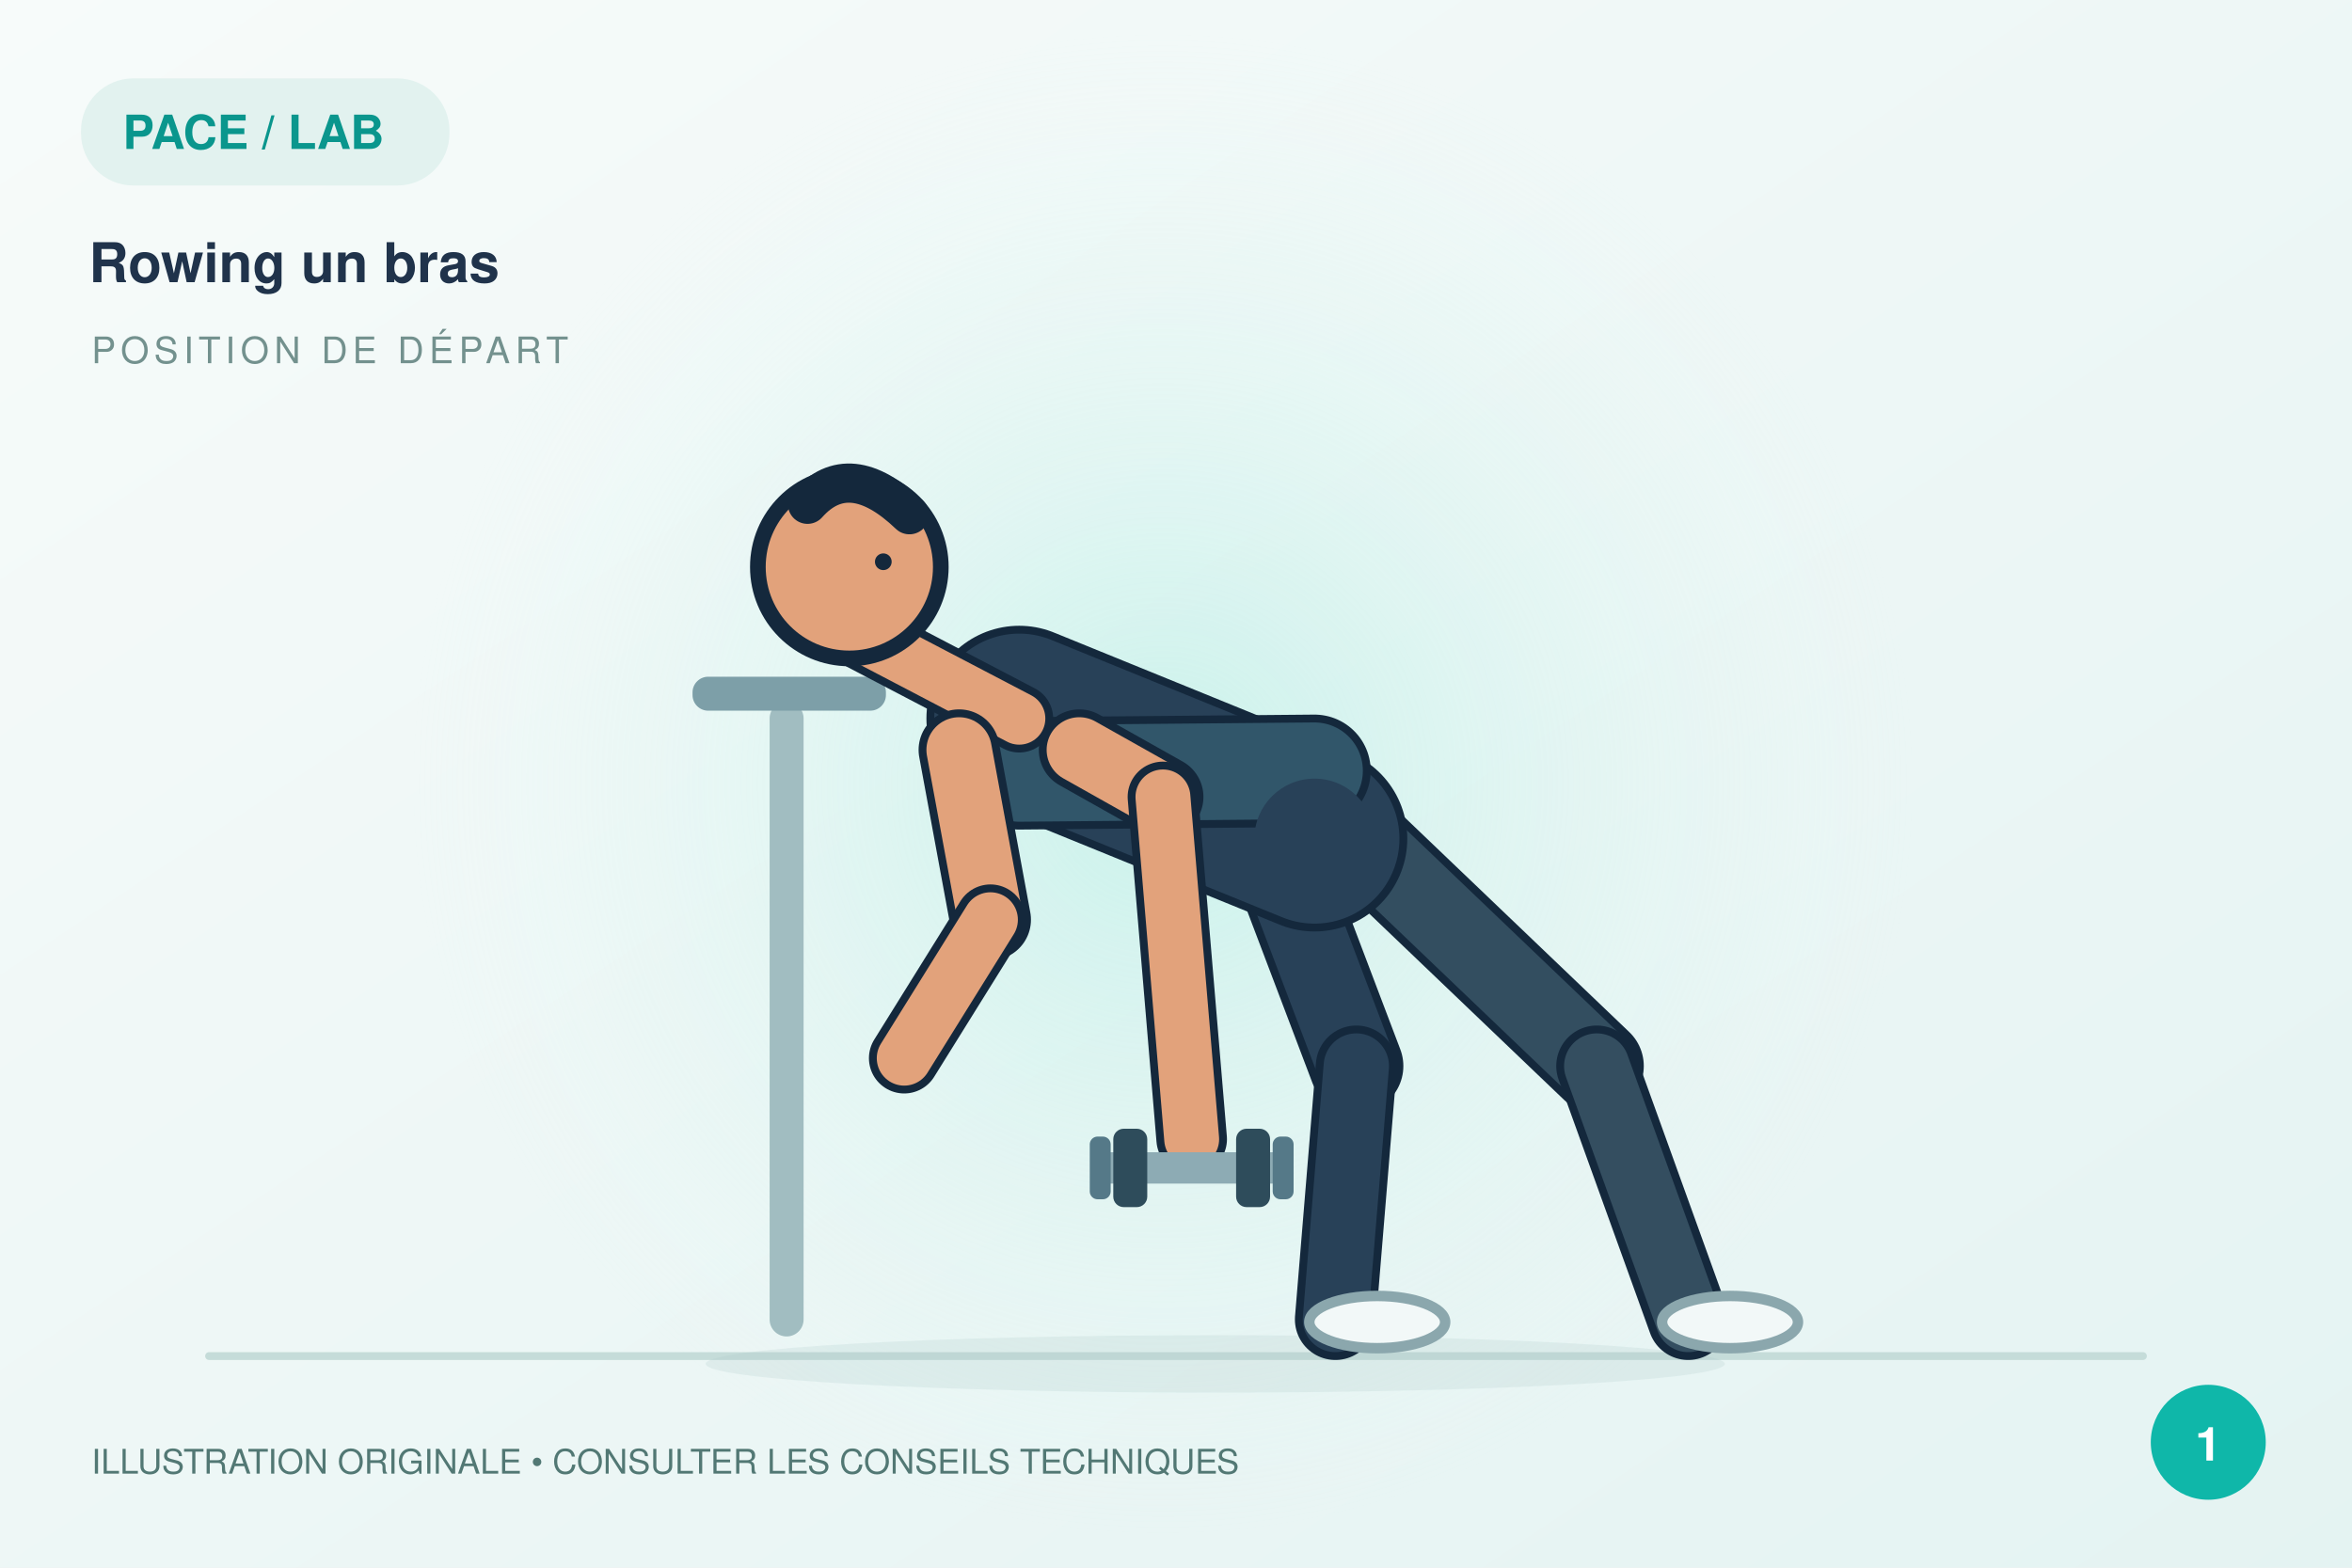
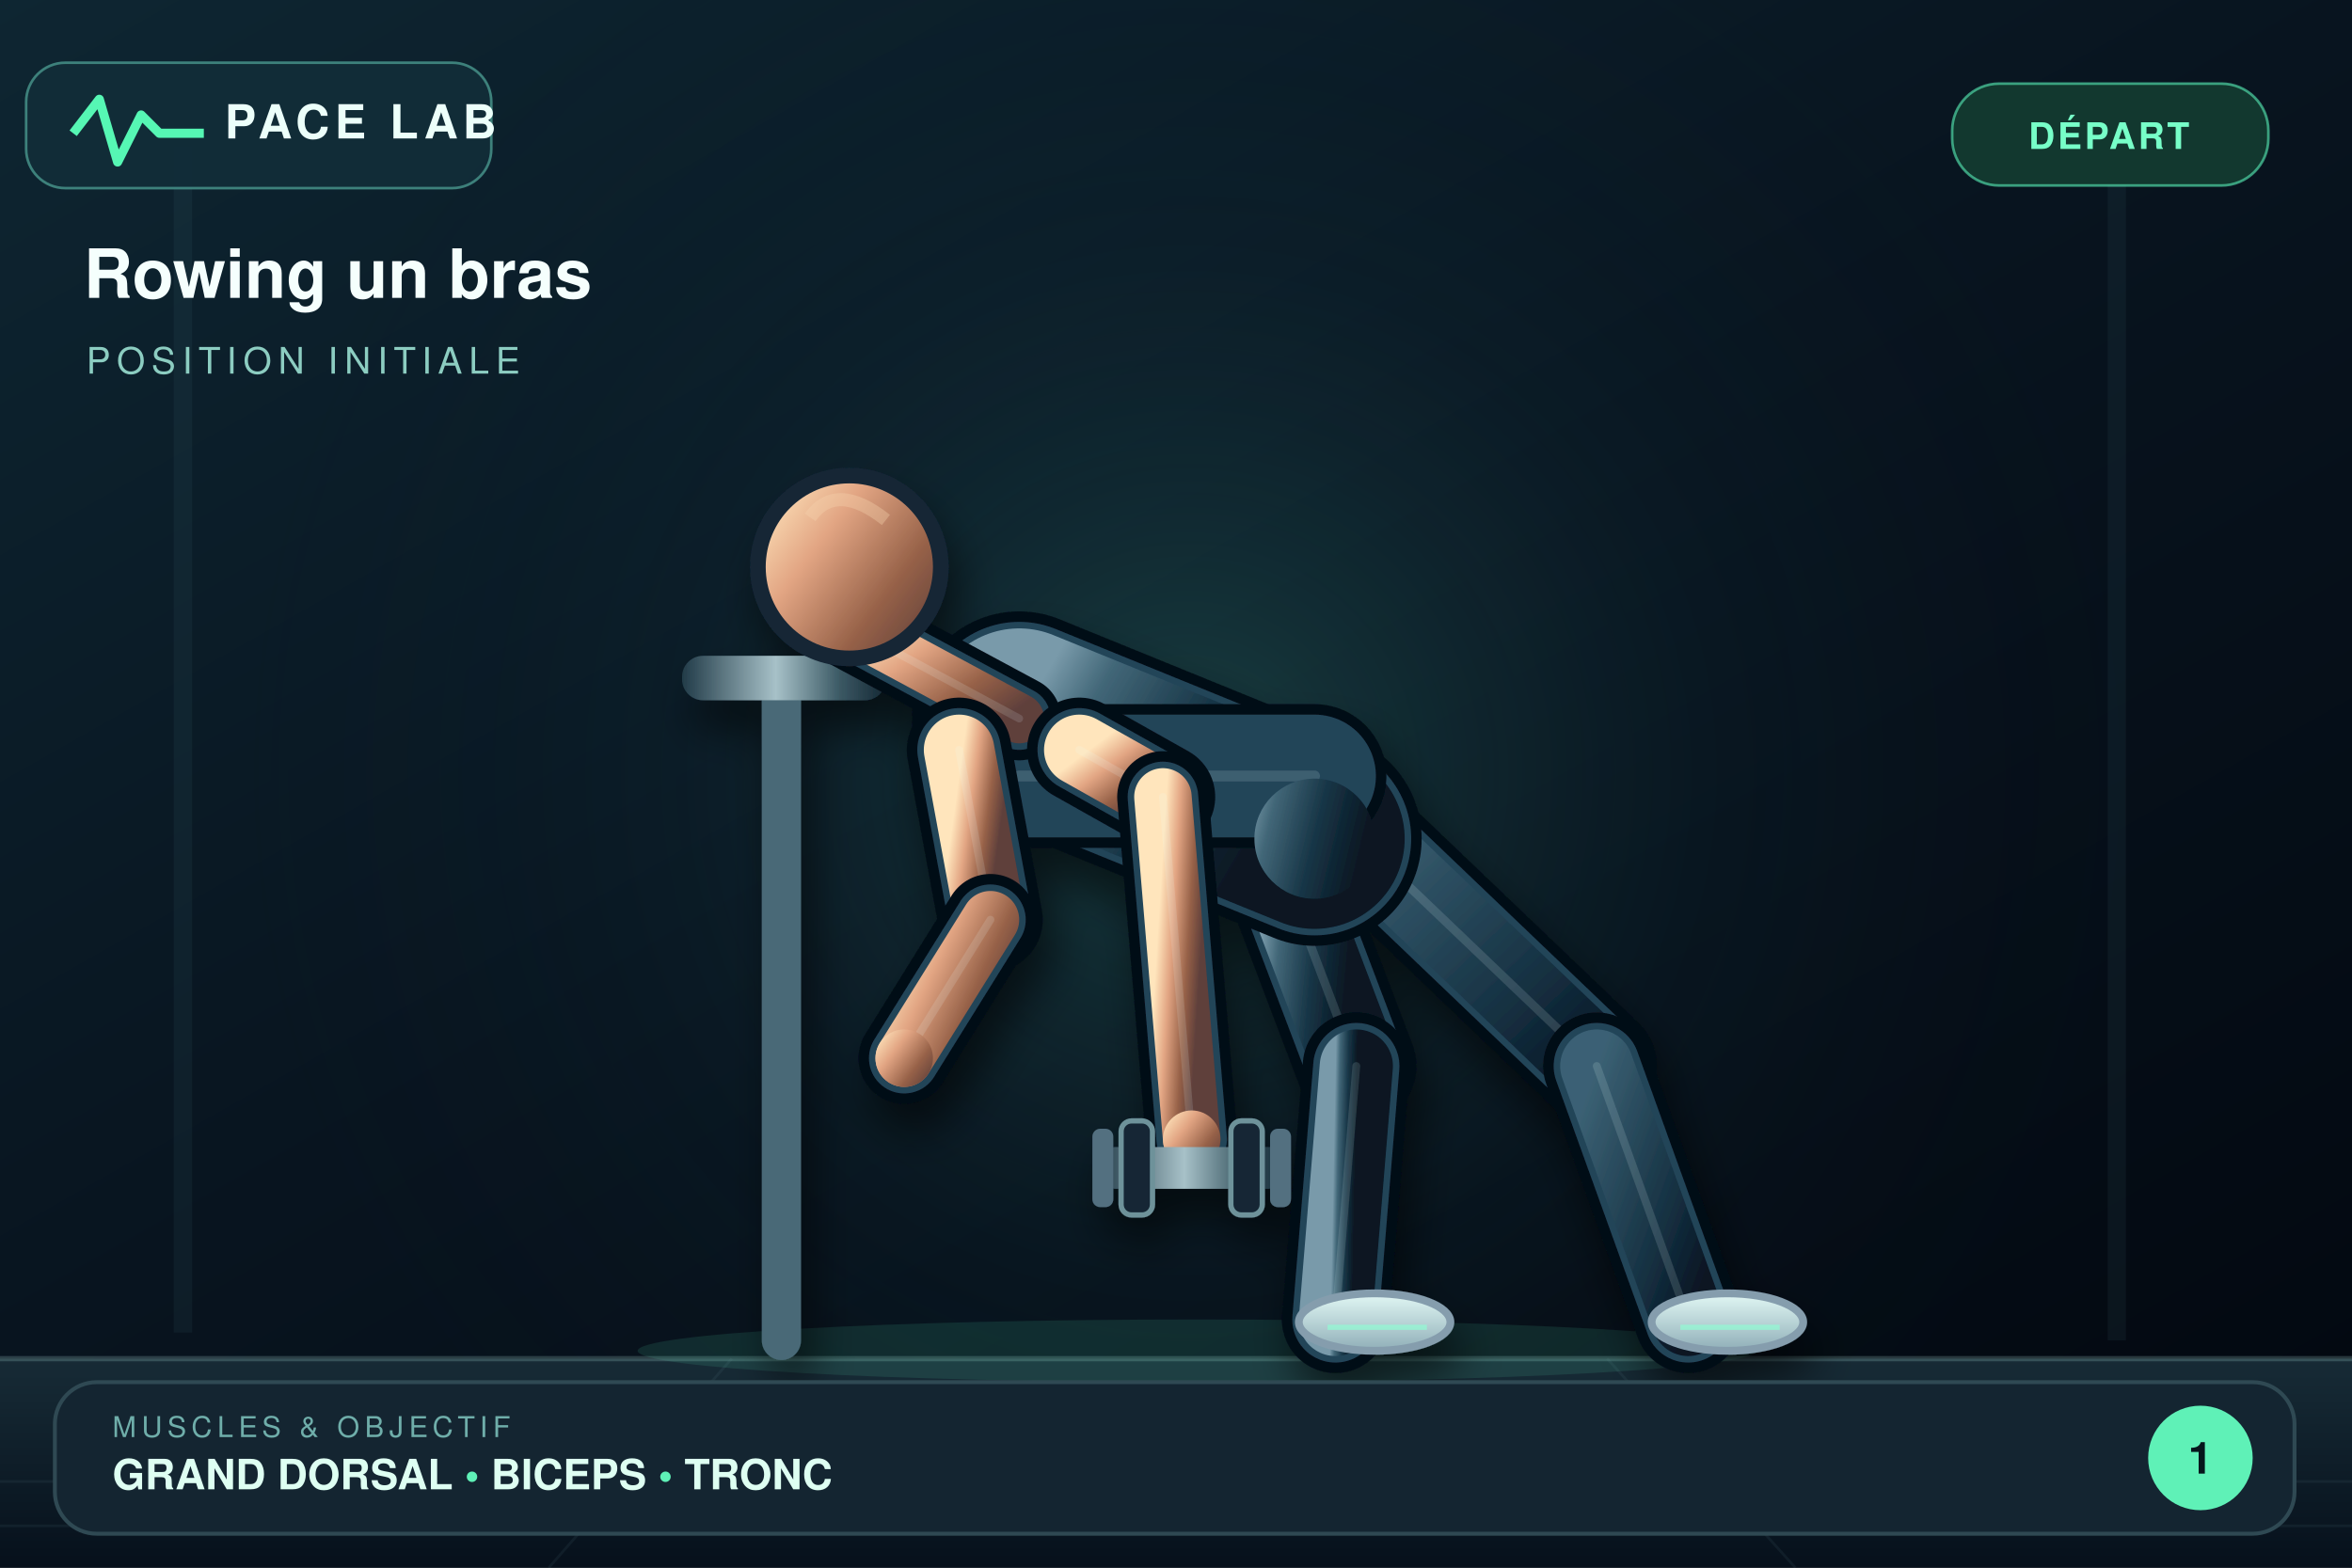
<svg xmlns="http://www.w3.org/2000/svg" width="900" height="600" viewBox="0 0 900 600">
  <defs>
-     <linearGradient id="bg" x1="0" y1="0" x2="1" y2="1">
-       <stop stop-color="#f7fbfa" />
-       <stop offset="1" stop-color="#e4f3f2" />
+     <linearGradient id="bg" x1="0" y1="0" x2=".85" y2="1">
+       <stop stop-color="#0e2632" />
+       <stop offset=".5" stop-color="#08141f" />
+       <stop offset="1" stop-color="#030911" />
    </linearGradient>
-     <radialGradient id="glow">
-       <stop stop-color="#abede2" stop-opacity=".55" />
-       <stop offset="1" stop-color="#dff6f1" stop-opacity="0" />
+     <radialGradient id="light">
+       <stop stop-color="#3d998b" stop-opacity=".32" />
+       <stop offset=".52" stop-color="#1c4750" stop-opacity=".11" />
+       <stop offset="1" stop-color="#04101b" stop-opacity="0" />
    </radialGradient>
-     <marker id="arrow" markerWidth="6" markerHeight="6" refX="3" refY="3" orient="auto">
-       <path d="M0 0 L6 3 L0 6" fill="none" stroke="#0fb7a9" stroke-width="1.5" />
+     <linearGradient id="fabric" x1="0" x2="1" y1="0" y2=".24">
+       <stop stop-color="#799aaa" />
+       <stop offset=".2" stop-color="#426778" />
+       <stop offset=".58" stop-color="#183647" />
+       <stop offset="1" stop-color="#071621" />
+     </linearGradient>
+     <linearGradient id="skin" x1="0" x2="1" y1=".15" y2=".9">
+       <stop stop-color="#ffe5bc" />
+       <stop offset=".32" stop-color="#e2a583" />
+       <stop offset=".7" stop-color="#956047" />
+       <stop offset="1" stop-color="#5e3f3b" />
+     </linearGradient>
+     <linearGradient id="rear" x1="0" x2="1" y1="0" y2="1">
+       <stop stop-color="#3b6174" />
+       <stop offset=".7" stop-color="#142f40" />
+       <stop offset="1" stop-color="#081624" />
+     </linearGradient>
+     <linearGradient id="metal" x1="0" x2="1">
+       <stop stop-color="#213b48" />
+       <stop offset=".46" stop-color="#a7c1c8" />
+       <stop offset=".77" stop-color="#3c5a65" />
+       <stop offset="1" stop-color="#152834" />
+     </linearGradient>
+     <linearGradient id="shoe" x1="0" x2="0" y1="0" y2="1">
+       <stop stop-color="#e2f8f5" />
+       <stop offset="1" stop-color="#8faeb7" />
+     </linearGradient>
+     <linearGradient id="floor" x1="0" y1="0" x2="0" y2="1">
+       <stop stop-color="#172b36" />
+       <stop offset="1" stop-color="#06101b" />
+     </linearGradient>
+     <filter id="shadow" x="-30%" y="-30%" width="160%" height="160%">
+       <feDropShadow dx="4" dy="11" stdDeviation="8" flood-color="#000000" flood-opacity=".55" />
+     </filter>
+     <marker id="arrow" markerWidth="7" markerHeight="7" refX="5" refY="3.5" orient="auto">
+       <path d="M0 0 L6 3.5 L0 7" fill="none" stroke="#6dfdc6" stroke-width="1.7" />
    </marker>
  </defs>
  <rect width="900" height="600" fill="url(#bg)" />
-   <circle cx="445" cy="300" r="290" fill="url(#glow)" />
-   <path d="M 80 519 H 820" stroke="#c5dcd9" stroke-width="3" stroke-linecap="round" />
-   <ellipse cx="465" cy="522" rx="195" ry="11" fill="#a6c5c5" opacity=".20" />
-   <rect x="31" y="30" width="141" height="41" rx="20" fill="#e2f2ef" />
-   <text x="47" y="57" font-family="Helvetica,Arial" font-size="18" font-weight="bold" fill="#0a968d">PACE / LAB</text>
-   <text x="34" y="108" font-family="Helvetica,Arial" font-size="21" font-weight="bold" fill="#20334b">Rowing un bras</text>
-   <text x="35" y="139" font-family="Helvetica,Arial" font-size="14" letter-spacing="2" fill="#73918e">POSITION DE DÉPART</text>
-   <path d="M 301 275 L 301 505" stroke="#a1bdc1" stroke-width="13" stroke-linecap="round" />
-   <rect x="265" y="259" width="74" height="13" rx="6" fill="#7d9fa8" />
-   <path d="M 520 321 L 611 408" fill="none" stroke="#14283c" stroke-width="36" stroke-linejoin="round" stroke-linecap="round" />
-   <path d="M 520 321 L 611 408" fill="none" stroke="#334e60" stroke-width="30" stroke-linejoin="round" stroke-linecap="round" />
-   <path d="M 611 408 L 646 505" fill="none" stroke="#14283c" stroke-width="31" stroke-linejoin="round" stroke-linecap="round" />
-   <path d="M 611 408 L 646 505" fill="none" stroke="#344e60" stroke-width="25" stroke-linejoin="round" stroke-linecap="round" />
-   <path d="M 486 321 L 519 408" fill="none" stroke="#14283c" stroke-width="36" stroke-linejoin="round" stroke-linecap="round" />
-   <path d="M 486 321 L 519 408" fill="none" stroke="#284158" stroke-width="30" stroke-linejoin="round" stroke-linecap="round" />
-   <path d="M 519 408 L 511 505" fill="none" stroke="#14283c" stroke-width="31" stroke-linejoin="round" stroke-linecap="round" />
-   <path d="M 519 408 L 511 505" fill="none" stroke="#284158" stroke-width="25" stroke-linejoin="round" stroke-linecap="round" />
-   <ellipse cx="527" cy="506" rx="26" ry="10" fill="#f2f8f8" stroke="#8ba7ad" stroke-width="4" />
-   <ellipse cx="662" cy="506" rx="26" ry="10" fill="#f2f8f8" stroke="#8ba7ad" stroke-width="4" />
-   <path d="M 503 321 L 390 275" fill="none" stroke="#14283c" stroke-width="71" stroke-linejoin="round" stroke-linecap="round" />
-   <path d="M 503 321 L 390 275" fill="none" stroke="#284158" stroke-width="65" stroke-linejoin="round" stroke-linecap="round" />
-   <path d="M 503 295 L 390 296" fill="none" stroke="#14283c" stroke-width="43" stroke-linejoin="round" stroke-linecap="round" />
-   <path d="M 503 295 L 390 296" fill="none" stroke="#31566a" stroke-width="37" stroke-linejoin="round" stroke-linecap="round" />
-   <circle cx="503" cy="321" r="23" fill="#284158" stroke="none" stroke-width="1" />
-   <path d="M 390 275 L 325 241" fill="none" stroke="#14283c" stroke-width="26" stroke-linejoin="round" stroke-linecap="round" />
-   <path d="M 390 275 L 325 241" fill="none" stroke="#e2a27b" stroke-width="20" stroke-linejoin="round" stroke-linecap="round" />
-   <circle cx="325" cy="217" r="35" fill="#e2a27b" stroke="#14283c" stroke-width="6" />
-   <circle cx="338" cy="215" r="3.2" fill="#14283c" />
-   <path d="M 309 193 Q 325 175 348 197" stroke="#14283c" stroke-width="15" fill="none" stroke-linecap="round" />
-   <path d="M 413 287 L 445 305" fill="none" stroke="#14283c" stroke-width="31" stroke-linejoin="round" stroke-linecap="round" />
-   <path d="M 413 287 L 445 305" fill="none" stroke="#e2a27b" stroke-width="25" stroke-linejoin="round" stroke-linecap="round" />
-   <path d="M 445 305 L 456 436" fill="none" stroke="#14283c" stroke-width="27" stroke-linejoin="round" stroke-linecap="round" />
-   <path d="M 445 305 L 456 436" fill="none" stroke="#e2a27b" stroke-width="21" stroke-linejoin="round" stroke-linecap="round" />
-   <path d="M 367 287 L 379 352" fill="none" stroke="#14283c" stroke-width="31" stroke-linejoin="round" stroke-linecap="round" />
-   <path d="M 367 287 L 379 352" fill="none" stroke="#e2a27b" stroke-width="25" stroke-linejoin="round" stroke-linecap="round" />
-   <path d="M 379 352 L 346 405" fill="none" stroke="#14283c" stroke-width="27" stroke-linejoin="round" stroke-linecap="round" />
-   <path d="M 379 352 L 346 405" fill="none" stroke="#e2a27b" stroke-width="21" stroke-linejoin="round" stroke-linecap="round" />
-   <circle cx="346" cy="405" r="10" fill="#e2a27b" stroke="none" stroke-width="1" />
-   <circle cx="456" cy="436" r="10" fill="#e2a27b" stroke="none" stroke-width="1" />
-   <g transform="translate(456 447) rotate(0)">
-     <path d="M -32 0 H 32" stroke="#8dabb4" stroke-width="12" stroke-linecap="round" />
-     <rect x="-30" y="-15" width="13" height="30" rx="4" fill="#2e4c5b" />
-     <rect x="17" y="-15" width="13" height="30" rx="4" fill="#2e4c5b" />
-     <rect x="-39" y="-12" width="8" height="24" rx="3" fill="#557988" />
-     <rect x="31" y="-12" width="8" height="24" rx="3" fill="#557988" />
+   <circle cx="455" cy="296" r="375" fill="url(#light)" />
+   <path d="M70 56 L70 510 M810 54 L810 513" stroke="#4c8191" stroke-width="7" opacity=".09" />
+   <path d="M0 520 L900 520 L900 600 L0 600 Z" fill="url(#floor)" />
+   <path d="M0 520 H900" stroke="#9acac5" opacity=".24" stroke-width="2" />
+   <path d="M0 567 L900 567 M0 584 L900 584 M280 520 L210 600 M615 520 L687 600" stroke="#678e9a" opacity=".10" />
+   <ellipse cx="458" cy="517" rx="214" ry="12" fill="#5bf6bd" opacity=".11" />
+   <path d="M25 24 h148 a15 15 0 0 1 15 15 v18 a15 15 0 0 1 -15 15 H25 a15 15 0 0 1 -15 -15 V39 a15 15 0 0 1 15 -15" fill="#112c38" stroke="#3f857f" opacity=".95" />
+   <path d="M28 51 l10 -13 l7 24 l9 -18 l7 7 h17" fill="none" stroke="#56f7b4" stroke-width="3.5" stroke-linejoin="round" />
+   <text x="86" y="53" font-family="Helvetica,Arial" font-size="18" letter-spacing="2" font-weight="bold" fill="#ecfffa">PACE LAB</text>
+   <text x="32" y="114" font-family="Helvetica,Arial" font-size="26" font-weight="bold" fill="#f5fffd">Rowing un bras</text>
+   <text x="33" y="143" font-family="Helvetica,Arial" font-size="14" letter-spacing="2.5" fill="#8ccdc1">POSITION INITIALE</text>
+   <rect x="747" y="32" width="121" height="39" rx="18" fill="#12382f" stroke="#59f1b9" stroke-opacity=".6" />
+   <text x="807" y="57" text-anchor="middle" font-family="Helvetica,Arial" font-size="14" letter-spacing="1" fill="#77ffc8" font-weight="bold">DÉPART</text>
+   <g filter="url(#shadow)">
+     <path d="M299 263 L299 513" stroke="#4a6977" stroke-width="15" stroke-linecap="round" />
+     <rect x="261" y="251" width="78" height="17" rx="8" fill="url(#metal)" />
+     <path d="M 520 321 L 611 408" stroke="#030b15" stroke-width="46" stroke-linecap="round" />
+     <path d="M 520 321 L 611 408" stroke="#224459" stroke-width="38" stroke-linecap="round" />
+     <path d="M 520 321 L 611 408" stroke="url(#rear)" stroke-width="33" stroke-linecap="round" />
+     <path d="M 520 321 L 611 408" stroke="#e9fffa" stroke-opacity=".14" stroke-width="3.3" stroke-linecap="round" />
+     <path d="M 611 408 L 646 505" stroke="#030b15" stroke-width="41" stroke-linecap="round" />
+     <path d="M 611 408 L 646 505" stroke="#224459" stroke-width="33" stroke-linecap="round" />
+     <path d="M 611 408 L 646 505" stroke="url(#rear)" stroke-width="28" stroke-linecap="round" />
+     <path d="M 611 408 L 646 505" stroke="#e9fffa" stroke-opacity=".14" stroke-width="3.0" stroke-linecap="round" />
+     <path d="M 486 321 L 519 408" stroke="#030b15" stroke-width="46" stroke-linecap="round" />
+     <path d="M 486 321 L 519 408" stroke="#224459" stroke-width="38" stroke-linecap="round" />
+     <path d="M 486 321 L 519 408" stroke="url(#fabric)" stroke-width="33" stroke-linecap="round" />
+     <path d="M 486 321 L 519 408" stroke="#e9fffa" stroke-opacity=".14" stroke-width="3.3" stroke-linecap="round" />
+     <path d="M 519 408 L 511 505" stroke="#030b15" stroke-width="41" stroke-linecap="round" />
+     <path d="M 519 408 L 511 505" stroke="#224459" stroke-width="33" stroke-linecap="round" />
+     <path d="M 519 408 L 511 505" stroke="url(#fabric)" stroke-width="28" stroke-linecap="round" />
+     <path d="M 519 408 L 511 505" stroke="#e9fffa" stroke-opacity=".14" stroke-width="3.0" stroke-linecap="round" />
+     <ellipse cx="526" cy="506" rx="29" ry="11" fill="url(#shoe)" stroke="#859dad" stroke-width="3" />
+     <path d="M508 508 L546 508" stroke="#8fffd4" stroke-opacity=".65" stroke-width="2" />
+     <ellipse cx="661" cy="506" rx="29" ry="11" fill="url(#shoe)" stroke="#859dad" stroke-width="3" />
+     <path d="M643 508 L681 508" stroke="#8fffd4" stroke-opacity=".65" stroke-width="2" />
+     <path d="M 503 321 L 390 275" stroke="#030b15" stroke-width="82" stroke-linecap="round" />
+     <path d="M 503 321 L 390 275" stroke="#224459" stroke-width="74" stroke-linecap="round" />
+     <path d="M 503 321 L 390 275" stroke="url(#fabric)" stroke-width="69" stroke-linecap="round" />
+     <path d="M 503 321 L 390 275" stroke="#e9fffa" stroke-opacity=".14" stroke-width="6.9" stroke-linecap="round" />
+     <path d="M 503 297 L 390 297" stroke="#030b15" stroke-width="55" stroke-linecap="round" />
+     <path d="M 503 297 L 390 297" stroke="#224459" stroke-width="47" stroke-linecap="round" />
+     <path d="M 503 297 L 390 297" stroke="url(#fabric)" stroke-width="42" stroke-linecap="round" />
+     <path d="M 503 297 L 390 297" stroke="#e9fffa" stroke-opacity=".14" stroke-width="4.2" stroke-linecap="round" />
+     <circle cx="503" cy="321" r="23" fill="url(#fabric)" />
+     <path d="M 390 275 L 325 240" stroke="#030b15" stroke-width="32" stroke-linecap="round" />
+     <path d="M 390 275 L 325 240" stroke="#224459" stroke-width="24" stroke-linecap="round" />
+     <path d="M 390 275 L 325 240" stroke="url(#skin)" stroke-width="19" stroke-linecap="round" />
+     <path d="M 390 275 L 325 240" stroke="#e9fffa" stroke-opacity=".14" stroke-width="3.0" stroke-linecap="round" />
+     <circle cx="325" cy="217" r="35" fill="url(#skin)" stroke="#132536" stroke-width="6" />
+     <path d="M310 198 Q 320 184 339 199" stroke="#f5d4af" opacity=".35" fill="none" stroke-width="5" />
+     <path d="M 413 287 L 445 305" stroke="#030b15" stroke-width="40" stroke-linecap="round" />
+     <path d="M 413 287 L 445 305" stroke="#224459" stroke-width="32" stroke-linecap="round" />
+     <path d="M 413 287 L 445 305" stroke="url(#skin)" stroke-width="27" stroke-linecap="round" />
+     <path d="M 413 287 L 445 305" stroke="#e9fffa" stroke-opacity=".14" stroke-width="3.0" stroke-linecap="round" />
+     <path d="M 445 305 L 456 436" stroke="#030b15" stroke-width="35" stroke-linecap="round" />
+     <path d="M 445 305 L 456 436" stroke="#224459" stroke-width="27" stroke-linecap="round" />
+     <path d="M 445 305 L 456 436" stroke="url(#skin)" stroke-width="22" stroke-linecap="round" />
+     <path d="M 445 305 L 456 436" stroke="#e9fffa" stroke-opacity=".14" stroke-width="3.0" stroke-linecap="round" />
+     <path d="M 367 287 L 379 352" stroke="#030b15" stroke-width="40" stroke-linecap="round" />
+     <path d="M 367 287 L 379 352" stroke="#224459" stroke-width="32" stroke-linecap="round" />
+     <path d="M 367 287 L 379 352" stroke="url(#skin)" stroke-width="27" stroke-linecap="round" />
+     <path d="M 367 287 L 379 352" stroke="#e9fffa" stroke-opacity=".14" stroke-width="3.0" stroke-linecap="round" />
+     <path d="M 379 352 L 346 405" stroke="#030b15" stroke-width="35" stroke-linecap="round" />
+     <path d="M 379 352 L 346 405" stroke="#224459" stroke-width="27" stroke-linecap="round" />
+     <path d="M 379 352 L 346 405" stroke="url(#skin)" stroke-width="22" stroke-linecap="round" />
+     <path d="M 379 352 L 346 405" stroke="#e9fffa" stroke-opacity=".14" stroke-width="3.0" stroke-linecap="round" />
+     <circle cx="346" cy="405" r="11" fill="url(#skin)" />
+     <circle cx="456" cy="436" r="11" fill="url(#skin)" />
+     <g transform="translate(456 447)">
+       <rect x="-36" y="-8" width="72" height="16" rx="7" fill="url(#metal)" />
+       <rect x="-27" y="-18" width="12" height="36" rx="4" fill="#142734" stroke="#6e929a" stroke-width="2" />
+       <rect x="15" y="-18" width="12" height="36" rx="4" fill="#142734" stroke="#6e929a" stroke-width="2" />
+       <rect x="-38" y="-15" width="8" height="30" rx="3" fill="#536f80" />
+       <rect x="30" y="-15" width="8" height="30" rx="3" fill="#536f80" />
+     </g>
  </g>
-   <text x="35" y="564" font-family="Helvetica,Arial" font-size="13" fill="#527874">ILLUSTRATION ORIGINALE • CONSULTER LES CONSEILS TECHNIQUES</text>
-   <circle cx="845" cy="552" r="22" fill="#0fb7a9" />
-   <text x="845" y="559" text-anchor="middle" font-family="Helvetica,Arial" font-size="18" font-weight="bold" fill="#fff">1</text>
+   <rect x="21" y="529" width="857" height="58" rx="16" fill="#142531" stroke="#2f4953" stroke-width="1.5" />
+   <text x="43" y="550" font-family="Helvetica,Arial" font-size="11" letter-spacing="2" fill="#6faeaa">MUSCLES &amp; OBJECTIF</text>
+   <text x="43" y="570" font-family="Helvetica,Arial" font-size="16" font-weight="bold" fill="#defff2">GRAND DORSAL <tspan fill="#5ff1b7"> • </tspan> BICEPS <tspan fill="#5ff1b7"> • </tspan> TRONC</text>
+   <circle cx="842" cy="558" r="20" fill="#5ff1b7" />
+   <text x="842" y="564" text-anchor="middle" font-family="Helvetica,Arial" font-size="17" font-weight="bold" fill="#06171c">1</text>
</svg>
